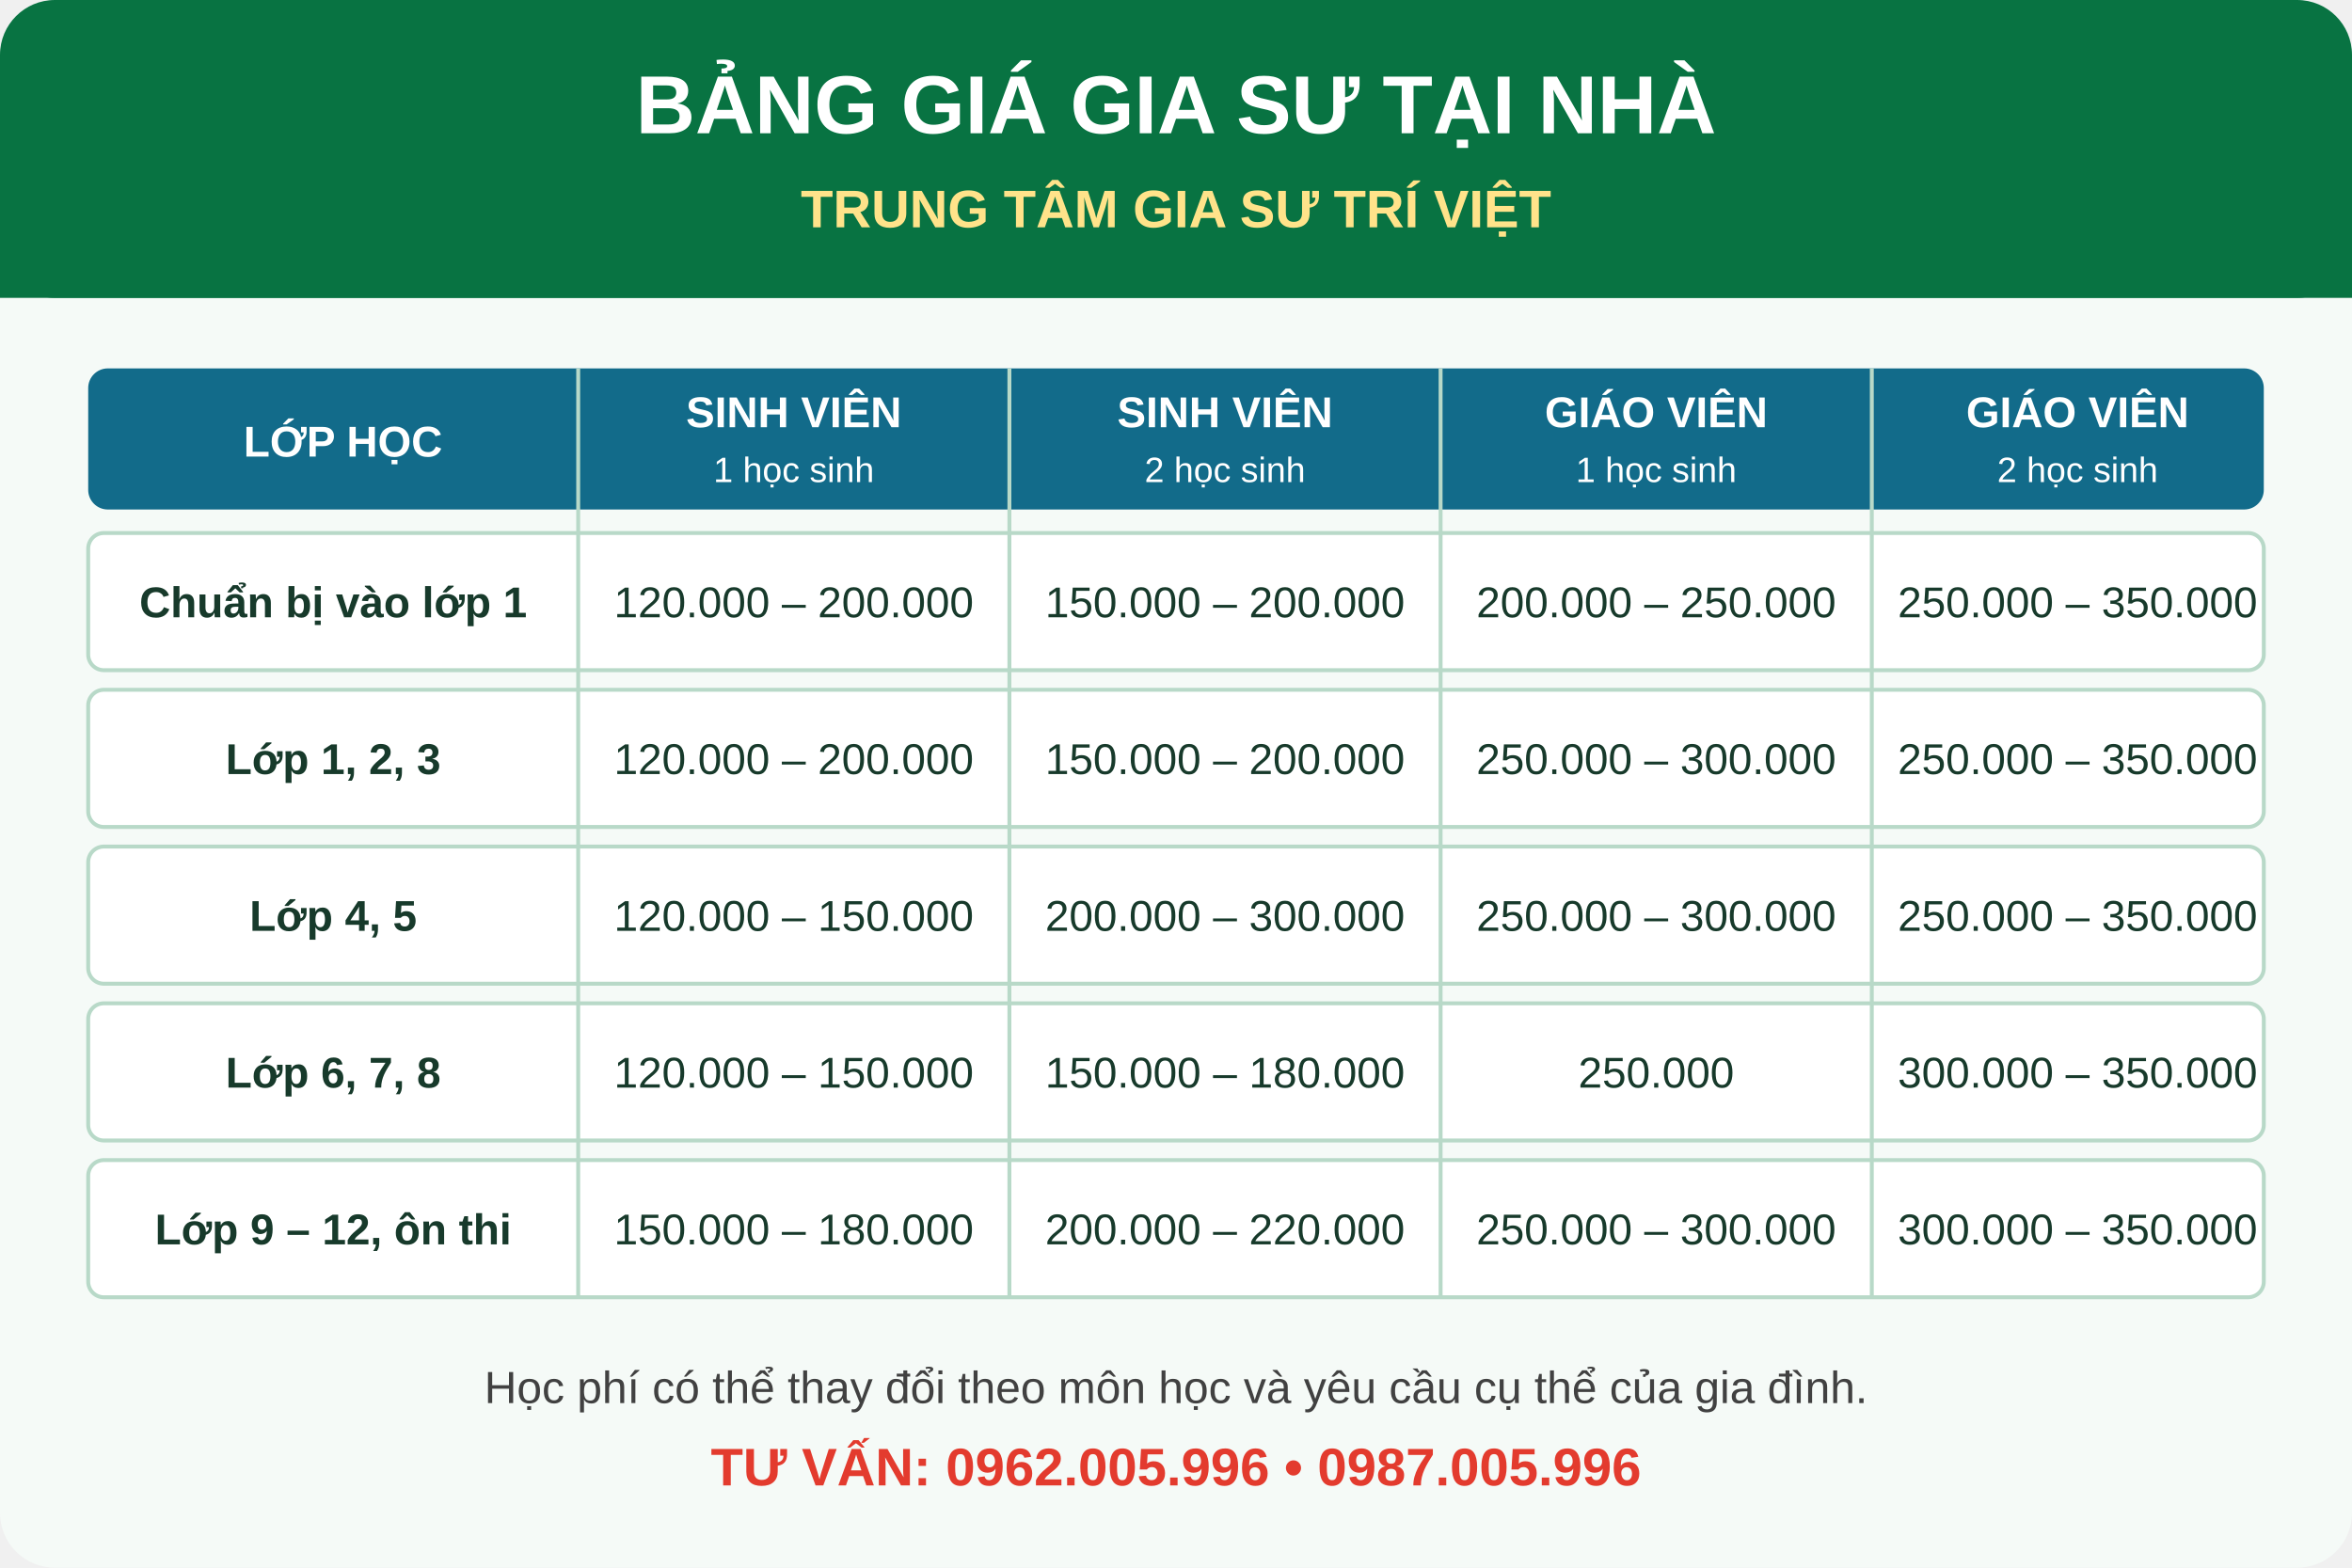
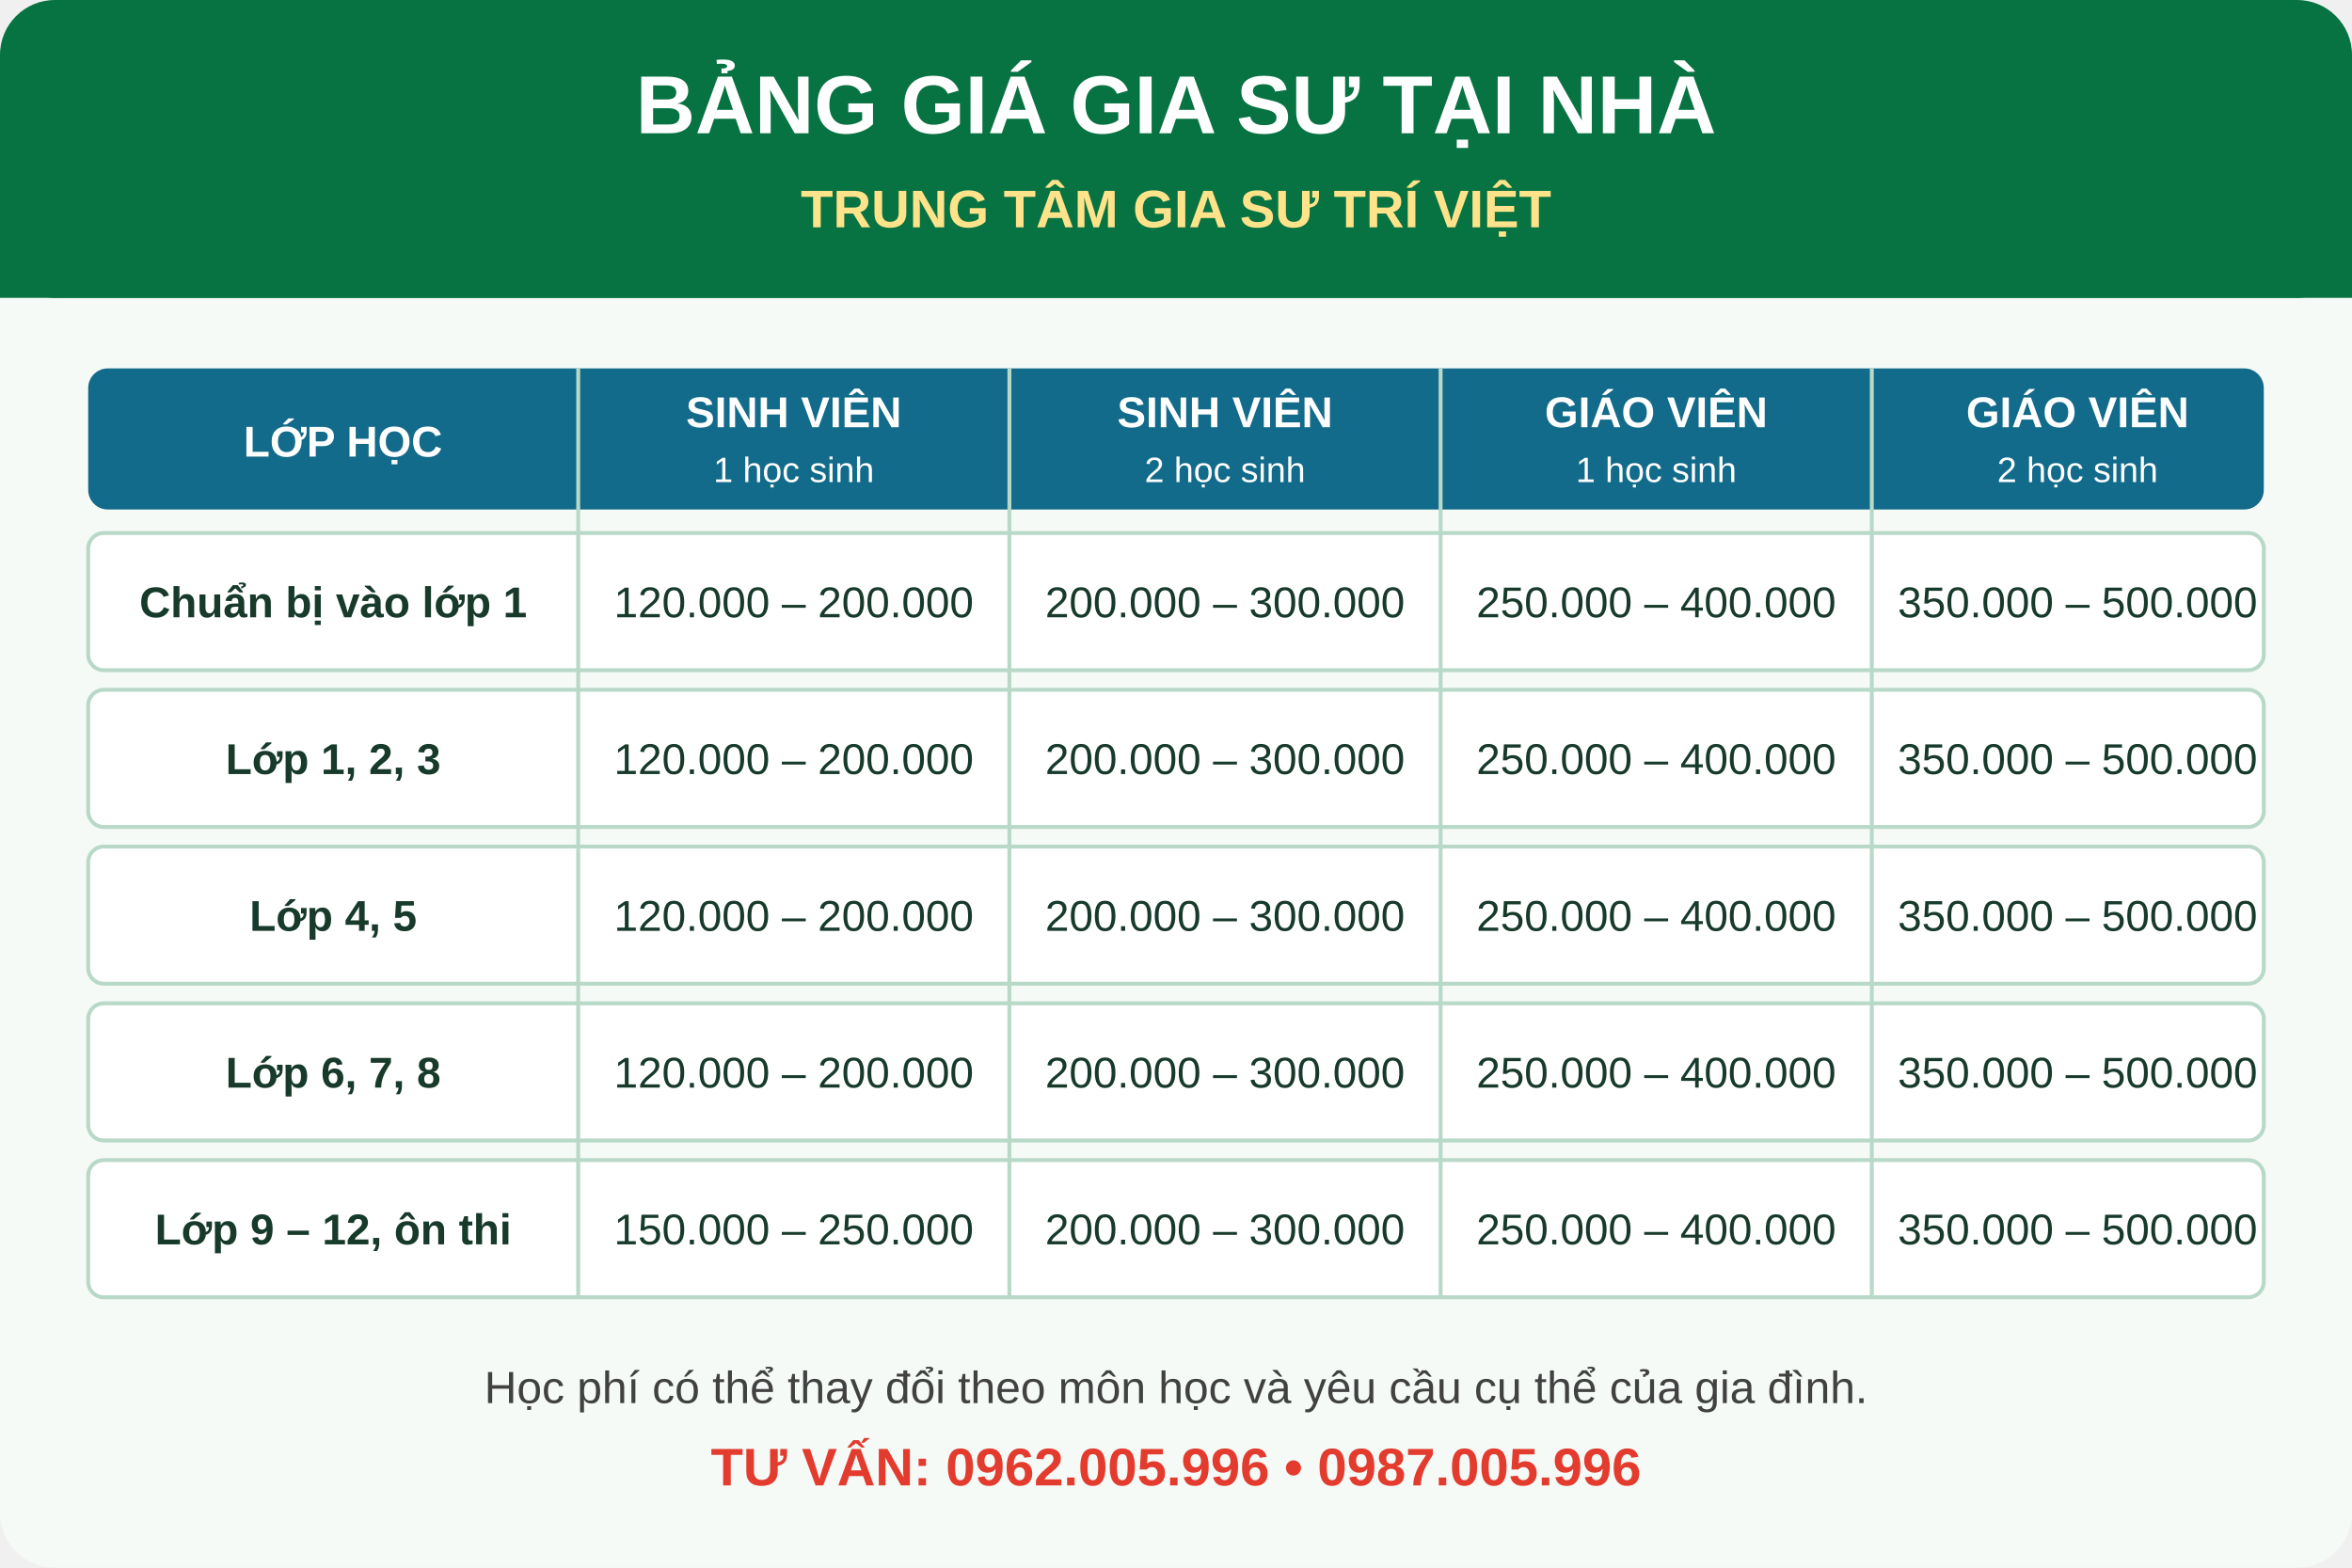
<svg xmlns="http://www.w3.org/2000/svg" width="1200" height="800" viewBox="0 0 1200 800" role="img" aria-labelledby="title desc">
  <rect width="1200" height="800" rx="28" fill="#f5faf7" />
  <rect width="1200" height="152" rx="28" fill="#087342" />
  <rect y="124" width="1200" height="28" fill="#087342" />
  <text x="600" y="68" fill="#ffffff" font-family="Arial, sans-serif" font-size="42" font-weight="700" text-anchor="middle">BẢNG GIÁ GIA SƯ TẠI NHÀ</text>
  <text x="600" y="116" fill="#ffe38a" font-family="Arial, sans-serif" font-size="27" font-weight="700" text-anchor="middle">TRUNG TÂM GIA SƯ TRÍ VIỆT</text>
  <g font-family="Arial, sans-serif" font-size="22" text-anchor="middle">
    <rect x="45" y="188" width="1110" height="72" rx="10" fill="#126b8a" />
    <text x="175" y="233" fill="#ffffff" font-weight="700">LỚP HỌC</text>
    <text x="405" y="218" fill="#ffffff" font-weight="700">SINH VIÊN</text>
    <text x="405" y="246" fill="#ffffff" font-size="18">1 học sinh</text>
    <text x="625" y="218" fill="#ffffff" font-weight="700">SINH VIÊN</text>
    <text x="625" y="246" fill="#ffffff" font-size="18">2 học sinh</text>
    <text x="845" y="218" fill="#ffffff" font-weight="700">GIÁO VIÊN</text>
    <text x="845" y="246" fill="#ffffff" font-size="18">1 học sinh</text>
    <text x="1060" y="218" fill="#ffffff" font-weight="700">GIÁO VIÊN</text>
    <text x="1060" y="246" fill="#ffffff" font-size="18">2 học sinh</text>
    <g fill="#ffffff" stroke="#b8d9c8" stroke-width="2">
      <rect x="45" y="272" width="1110" height="70" rx="8" />
      <rect x="45" y="352" width="1110" height="70" rx="8" />
      <rect x="45" y="432" width="1110" height="70" rx="8" />
      <rect x="45" y="512" width="1110" height="70" rx="8" />
      <rect x="45" y="592" width="1110" height="70" rx="8" />
    </g>
    <g stroke="#b8d9c8" stroke-width="2">
      <path d="M295 188v474M515 188v474M735 188v474M955 188v474" />
    </g>
    <g fill="#173a2b">
      <text x="170" y="315" font-weight="700">Chuẩn bị vào lớp 1</text>
      <text x="405" y="315">120.000 – 200.000</text>
-       <text x="625" y="315">150.000 – 200.000</text>
-       <text x="845" y="315">200.000 – 250.000</text>
-       <text x="1060" y="315">250.000 – 350.000</text>
+       <text x="625" y="315">200.000 – 300.000</text>
+       <text x="845" y="315">250.000 – 400.000</text>
+       <text x="1060" y="315">350.000 – 500.000</text>
      <text x="170" y="395" font-weight="700">Lớp 1, 2, 3</text>
      <text x="405" y="395">120.000 – 200.000</text>
-       <text x="625" y="395">150.000 – 200.000</text>
-       <text x="845" y="395">250.000 – 300.000</text>
-       <text x="1060" y="395">250.000 – 350.000</text>
+       <text x="625" y="395">200.000 – 300.000</text>
+       <text x="845" y="395">250.000 – 400.000</text>
+       <text x="1060" y="395">350.000 – 500.000</text>
      <text x="170" y="475" font-weight="700">Lớp 4, 5</text>
-       <text x="405" y="475">120.000 – 150.000</text>
+       <text x="405" y="475">120.000 – 200.000</text>
      <text x="625" y="475">200.000 – 300.000</text>
-       <text x="845" y="475">250.000 – 300.000</text>
-       <text x="1060" y="475">250.000 – 350.000</text>
+       <text x="845" y="475">250.000 – 400.000</text>
+       <text x="1060" y="475">350.000 – 500.000</text>
      <text x="170" y="555" font-weight="700">Lớp 6, 7, 8</text>
-       <text x="405" y="555">120.000 – 150.000</text>
-       <text x="625" y="555">150.000 – 180.000</text>
-       <text x="845" y="555">250.000</text>
-       <text x="1060" y="555">300.000 – 350.000</text>
+       <text x="405" y="555">120.000 – 200.000</text>
+       <text x="625" y="555">200.000 – 300.000</text>
+       <text x="845" y="555">250.000 – 400.000</text>
+       <text x="1060" y="555">350.000 – 500.000</text>
      <text x="170" y="635" font-weight="700">Lớp 9 – 12, ôn thi</text>
-       <text x="405" y="635">150.000 – 180.000</text>
-       <text x="625" y="635">200.000 – 220.000</text>
-       <text x="845" y="635">250.000 – 300.000</text>
-       <text x="1060" y="635">300.000 – 350.000</text>
+       <text x="405" y="635">150.000 – 250.000</text>
+       <text x="625" y="635">200.000 – 300.000</text>
+       <text x="845" y="635">250.000 – 400.000</text>
+       <text x="1060" y="635">350.000 – 500.000</text>
    </g>
  </g>
  <text x="600" y="716" fill="#414141" font-family="Arial, sans-serif" font-size="23" text-anchor="middle">Học phí có thể thay đổi theo môn học và yêu cầu cụ thể của gia đình.</text>
  <text x="600" y="758" fill="#e33b2e" font-family="Arial, sans-serif" font-size="27" font-weight="700" text-anchor="middle">TƯ VẤN: 0962.005.996 • 0987.005.996</text>
</svg>
